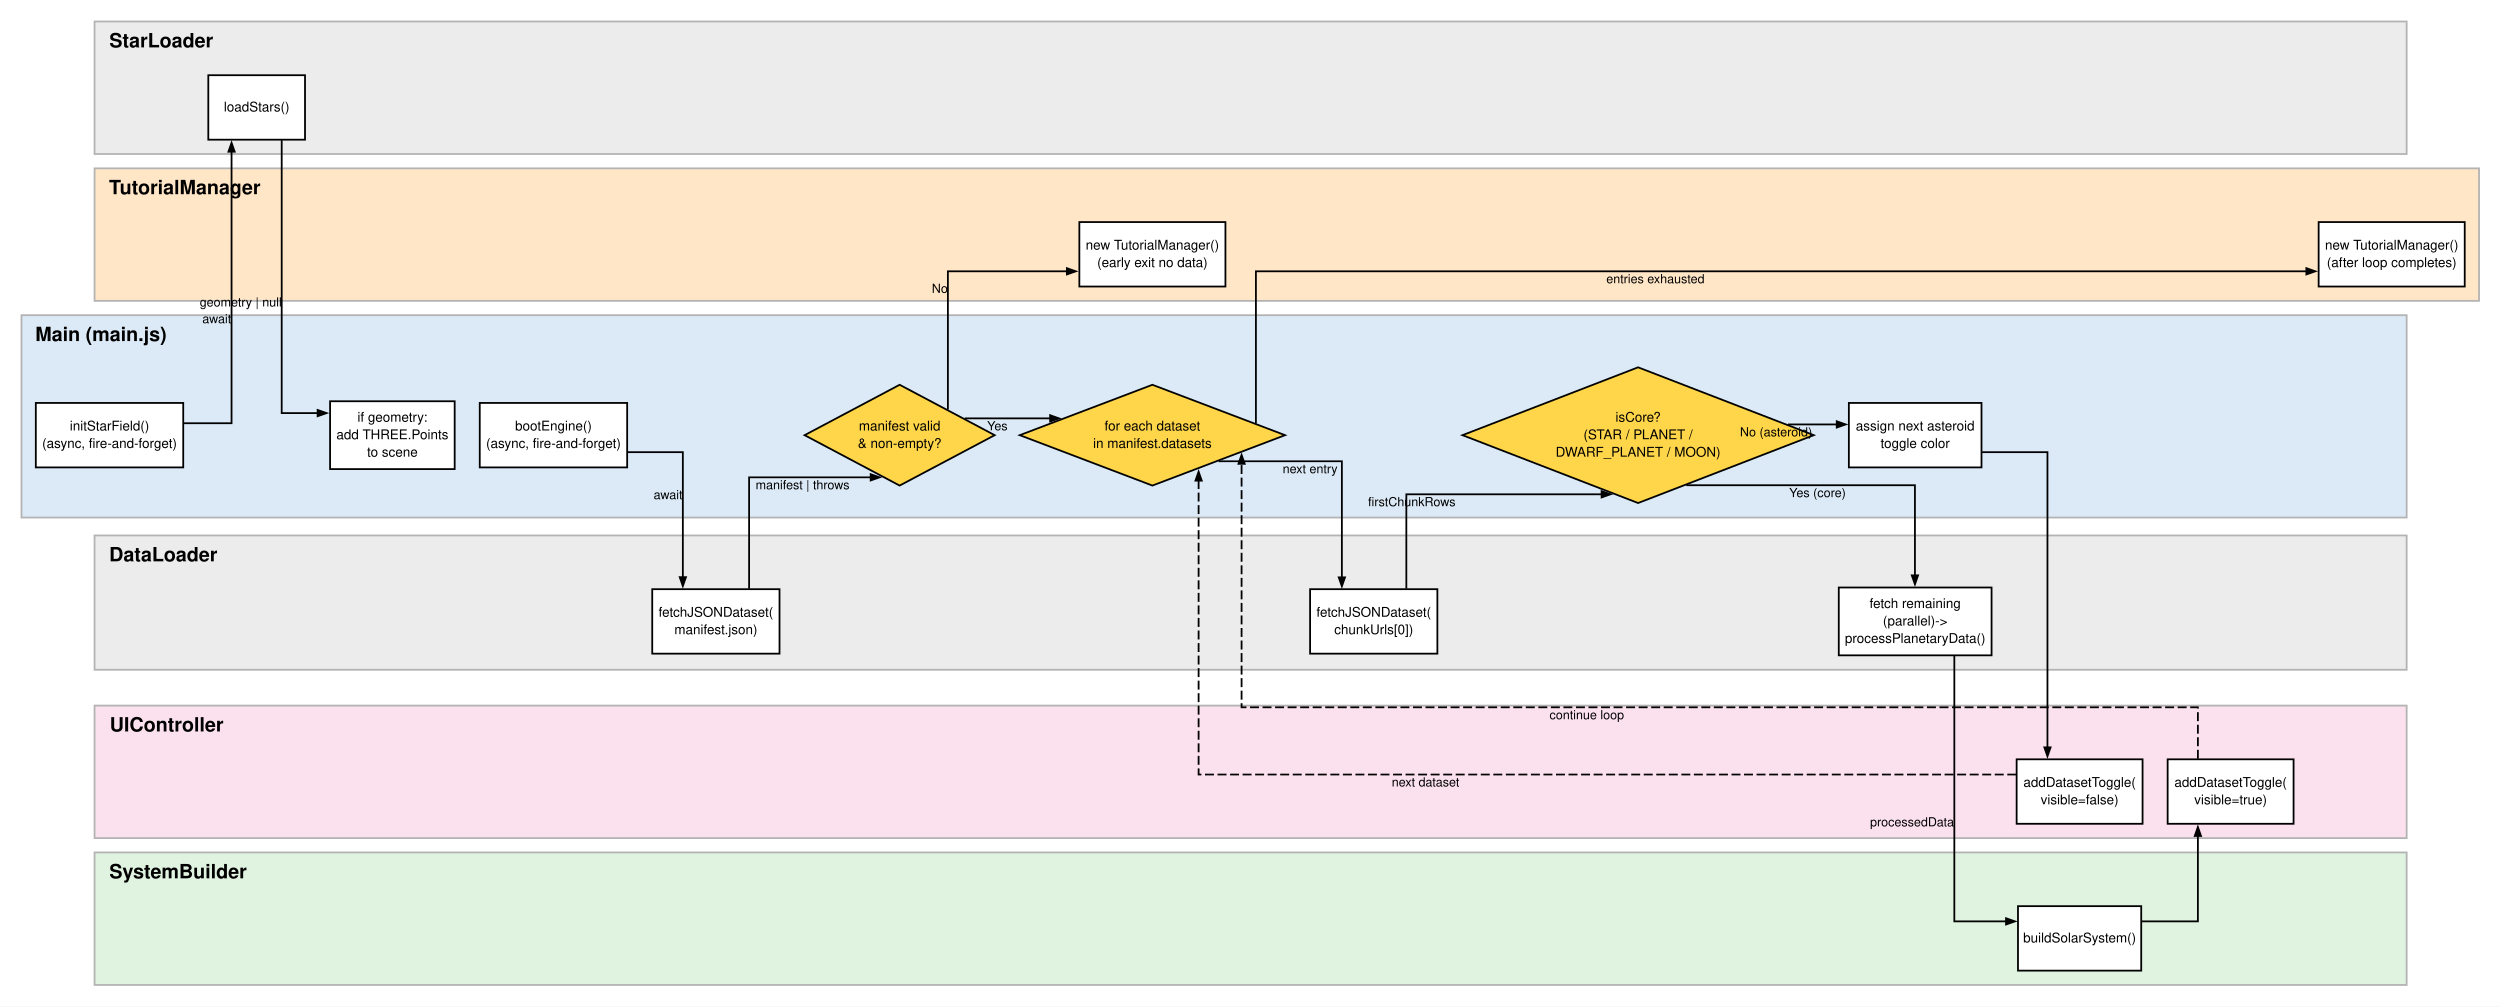
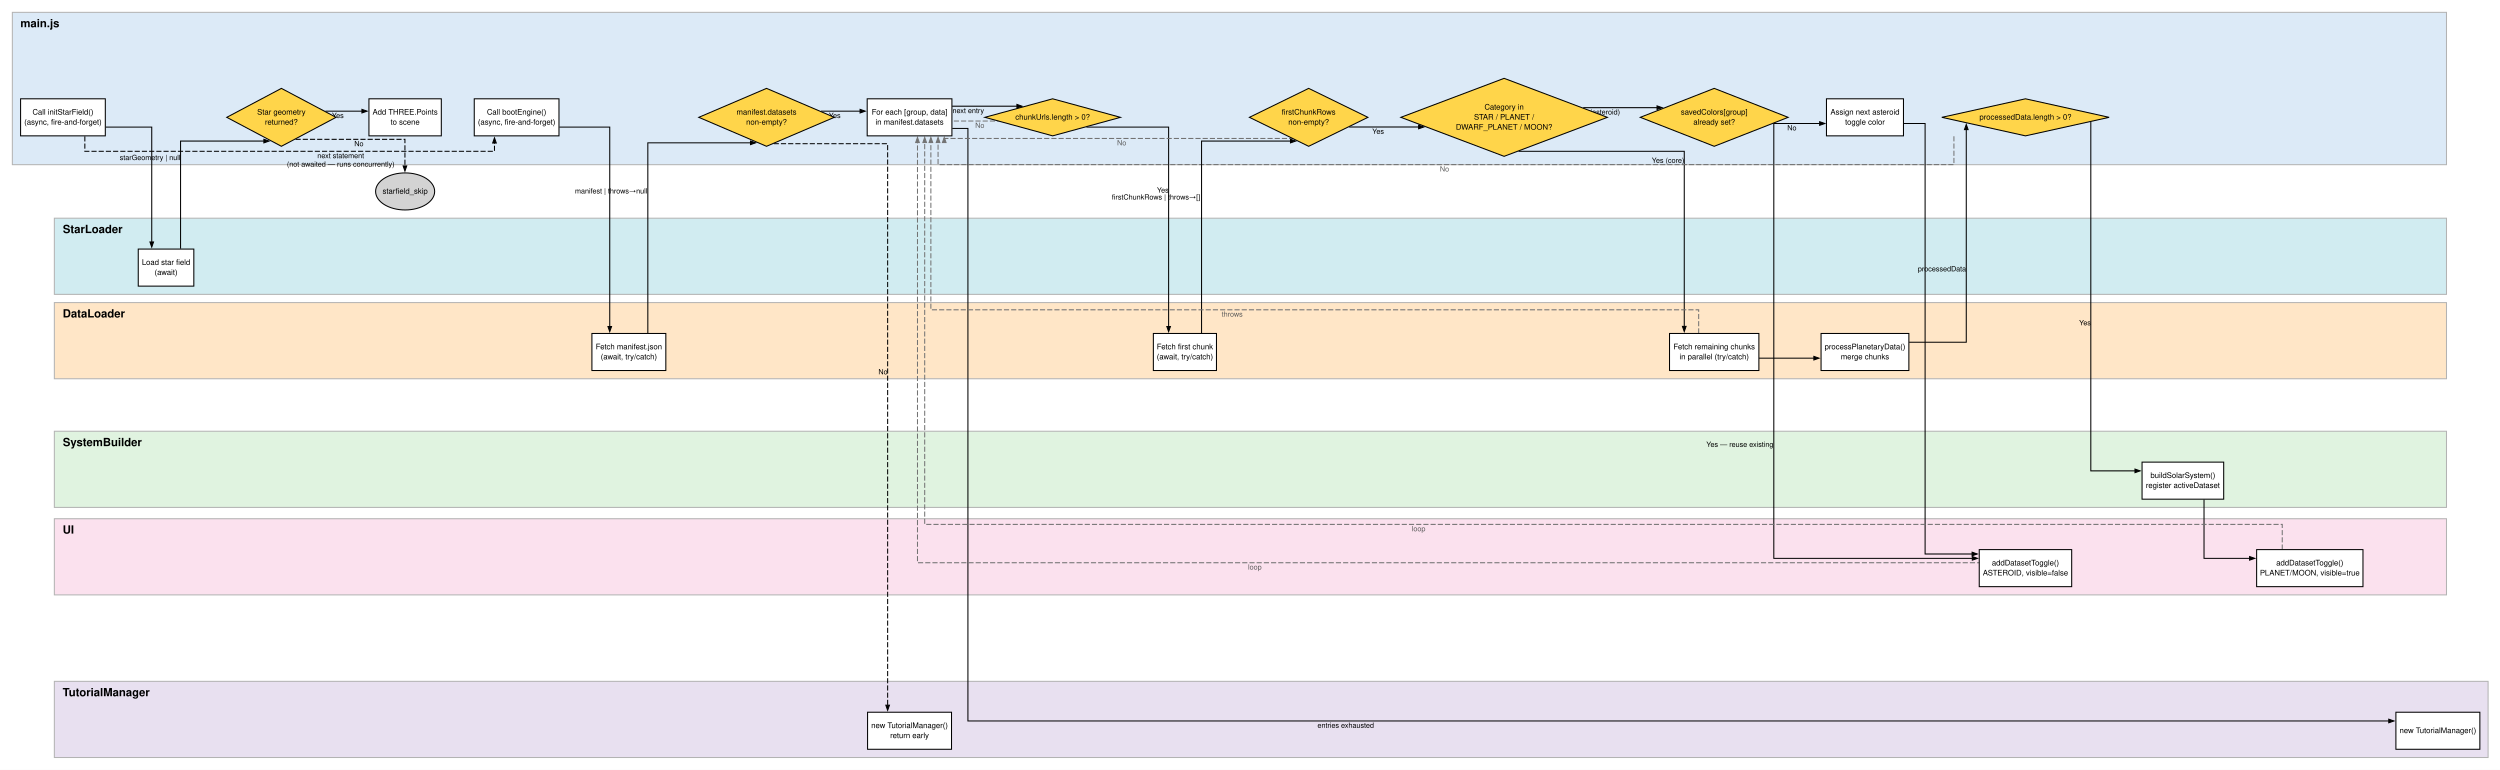
- <svg xmlns="http://www.w3.org/2000/svg" width="1396pt" height="562pt" viewBox="0.00 0.00 1396.00 562.00">
-   <g id="graph0" class="graph" transform="scale(1 1) rotate(0) translate(4 558)">
-     <polygon fill="white" stroke="none" points="-4,4 -4,-558 1392.3,-558 1392.3,4 -4,4" />
+ <svg xmlns="http://www.w3.org/2000/svg" width="2429pt" height="748pt" viewBox="0.00 0.00 2429.00 748.00">
+   <g id="graph0" class="graph" transform="scale(1 1) rotate(0) translate(4 744)">
+     <polygon fill="white" stroke="none" points="-4,4 -4,-744 2425.43,-744 2425.43,4 -4,4" />
    <g id="clust1" class="cluster">
-       <polygon fill="#dceaf7" stroke="#b3b3b3" points="8,-269 8,-382 1339.88,-382 1339.88,-269 8,-269" />
-       <text xml:space="preserve" text-anchor="middle" x="52.38" y="-367.55" font-family="Helvetica,sans-Serif" font-weight="bold" font-size="11.00">Main (main.js)</text>
+       <polygon fill="#dceaf7" stroke="#b3b3b3" points="8,-584 8,-732 2373.01,-732 2373.01,-584 8,-584" />
+       <text xml:space="preserve" text-anchor="middle" x="34.75" y="-717.55" font-family="Helvetica,sans-Serif" font-weight="bold" font-size="11.00">main.js</text>
    </g>
    <g id="clust2" class="cluster">
-       <polygon fill="#ececec" stroke="#b3b3b3" points="48.8,-184 48.8,-259 1339.88,-259 1339.88,-184 48.8,-184" />
-       <text xml:space="preserve" text-anchor="middle" x="87.18" y="-244.55" font-family="Helvetica,sans-Serif" font-weight="bold" font-size="11.00">DataLoader</text>
+       <polygon fill="#d1ecf1" stroke="#b3b3b3" points="48.8,-458 48.8,-532 2373.01,-532 2373.01,-458 48.8,-458" />
+       <text xml:space="preserve" text-anchor="middle" x="86.05" y="-517.55" font-family="Helvetica,sans-Serif" font-weight="bold" font-size="11.00">StarLoader</text>
    </g>
    <g id="clust3" class="cluster">
-       <polygon fill="#ececec" stroke="#b3b3b3" points="48.8,-472 48.8,-546 1339.88,-546 1339.88,-472 48.8,-472" />
-       <text xml:space="preserve" text-anchor="middle" x="86.05" y="-531.55" font-family="Helvetica,sans-Serif" font-weight="bold" font-size="11.00">StarLoader</text>
+       <polygon fill="#ffe6c7" stroke="#b3b3b3" points="48.8,-376 48.8,-450 2373.01,-450 2373.01,-376 48.8,-376" />
+       <text xml:space="preserve" text-anchor="middle" x="87.17" y="-435.55" font-family="Helvetica,sans-Serif" font-weight="bold" font-size="11.00">DataLoader</text>
    </g>
    <g id="clust4" class="cluster">
-       <polygon fill="#e0f3e0" stroke="#b3b3b3" points="48.8,-8 48.8,-82 1339.88,-82 1339.88,-8 48.8,-8" />
-       <text xml:space="preserve" text-anchor="middle" x="95.43" y="-67.55" font-family="Helvetica,sans-Serif" font-weight="bold" font-size="11.00">SystemBuilder</text>
+       <polygon fill="#e0f3e0" stroke="#b3b3b3" points="48.8,-251 48.8,-325 2373.01,-325 2373.01,-251 48.8,-251" />
+       <text xml:space="preserve" text-anchor="middle" x="95.42" y="-310.55" font-family="Helvetica,sans-Serif" font-weight="bold" font-size="11.00">SystemBuilder</text>
    </g>
    <g id="clust5" class="cluster">
-       <polygon fill="#fbe1ee" stroke="#b3b3b3" points="48.8,-90 48.8,-164 1339.88,-164 1339.88,-90 48.8,-90" />
-       <text xml:space="preserve" text-anchor="middle" x="89.05" y="-149.55" font-family="Helvetica,sans-Serif" font-weight="bold" font-size="11.00">UIController</text>
+       <polygon fill="#fbe1ee" stroke="#b3b3b3" points="48.8,-166 48.8,-240 2373.01,-240 2373.01,-166 48.8,-166" />
+       <text xml:space="preserve" text-anchor="middle" x="62.42" y="-225.55" font-family="Helvetica,sans-Serif" font-weight="bold" font-size="11.00">UI</text>
    </g>
    <g id="clust6" class="cluster">
-       <polygon fill="#ffe6c7" stroke="#b3b3b3" points="48.8,-390 48.8,-464 1380.3,-464 1380.3,-390 48.8,-390" />
-       <text xml:space="preserve" text-anchor="middle" x="99.18" y="-449.55" font-family="Helvetica,sans-Serif" font-weight="bold" font-size="11.00">TutorialManager</text>
+       <polygon fill="#e8e0f0" stroke="#b3b3b3" points="48.8,-8 48.8,-82 2413.43,-82 2413.43,-8 48.8,-8" />
+       <text xml:space="preserve" text-anchor="middle" x="99.17" y="-67.55" font-family="Helvetica,sans-Serif" font-weight="bold" font-size="11.00">TutorialManager</text>
+     </g>
+     <g id="edge107" class="edge">
+       <path fill="none" stroke="black" stroke-dasharray="5,2" d="M78.43,-611.56C78.43,-604 78.43,-596.99 78.43,-596.99 78.43,-596.99 476.43,-596.99 476.43,-596.99 476.43,-596.99 476.43,-605.05 476.43,-605.05" />
+       <polygon fill="black" stroke="black" points="474.68,-605.05 476.43,-610.05 478.18,-605.05 474.68,-605.05" />
+       <text xml:space="preserve" text-anchor="middle" x="327.05" y="-590.34" font-family="Helvetica,sans-Serif" font-size="7.00">next statement</text>
+       <text xml:space="preserve" text-anchor="middle" x="327.05" y="-582.09" font-family="Helvetica,sans-Serif" font-size="7.00">(not awaited — runs concurrently)</text>
+     </g>
+     <g id="edge103" class="edge">
+       <path fill="none" stroke="black" d="M98.78,-620.5C120.84,-620.5 143.43,-620.5 143.43,-620.5 143.43,-620.5 143.43,-508.92 143.43,-508.92" />
+       <polygon fill="black" stroke="black" points="145.18,-508.92 143.43,-503.92 141.68,-508.92 145.18,-508.92" />
+     </g>
+     <g id="edge106" class="edge">
+       <path fill="none" stroke="black" d="M312.12,-636C312.12,-636 347.66,-636 347.66,-636" />
+       <polygon fill="black" stroke="black" points="347.66,-637.75 352.66,-636 347.66,-634.25 347.66,-637.75" />
+       <text xml:space="preserve" text-anchor="middle" x="324.26" y="-629.35" font-family="Helvetica,sans-Serif" font-size="7.00">Yes</text>
+     </g>
+     <g id="edge105" class="edge">
+       <path fill="none" stroke="black" stroke-dasharray="5,2" d="M283.16,-608.62C314.69,-608.62 389.43,-608.62 389.43,-608.62 389.43,-608.62 389.43,-582.79 389.43,-582.79" />
+       <polygon fill="black" stroke="black" points="391.18,-582.79 389.43,-577.79 387.68,-582.79 391.18,-582.79" />
+       <text xml:space="preserve" text-anchor="middle" x="344.71" y="-601.97" font-family="Helvetica,sans-Serif" font-size="7.00">No</text>
+     </g>
+     <g id="edge108" class="edge">
+       <path fill="none" stroke="black" d="M539.48,-620.5C563.27,-620.5 588.43,-620.5 588.43,-620.5 588.43,-620.5 588.43,-426.77 588.43,-426.77" />
+       <polygon fill="black" stroke="black" points="590.18,-426.77 588.43,-421.77 586.68,-426.77 590.18,-426.77" />
+     </g>
+     <g id="edge111" class="edge">
+       <path fill="none" stroke="black" d="M793.68,-636C793.68,-636 831.65,-636 831.65,-636" />
+       <polygon fill="black" stroke="black" points="831.65,-637.75 836.65,-636 831.65,-634.25 831.65,-637.75" />
+       <text xml:space="preserve" text-anchor="middle" x="807.04" y="-629.35" font-family="Helvetica,sans-Serif" font-size="7.00">Yes</text>
+     </g>
+     <g id="edge110" class="edge">
+       <path fill="none" stroke="black" stroke-dasharray="5,2" d="M747.75,-604.39C773.09,-604.39 858.43,-604.39 858.43,-604.39 858.43,-604.39 858.43,-58.85 858.43,-58.85" />
+       <polygon fill="black" stroke="black" points="860.18,-58.85 858.43,-53.85 856.68,-58.85 860.18,-58.85" />
+       <text xml:space="preserve" text-anchor="middle" x="853.93" y="-380.31" font-family="Helvetica,sans-Serif" font-size="7.00">No</text>
+     </g>
+     <g id="edge112" class="edge">
+       <path fill="none" stroke="black" d="M921.05,-640.8C921.05,-640.8 984.04,-640.8 984.04,-640.8" />
+       <polygon fill="black" stroke="black" points="984.04,-642.55 989.04,-640.8 984.04,-639.05 984.04,-642.55" />
+       <text xml:space="preserve" text-anchor="middle" x="936.79" y="-634.15" font-family="Helvetica,sans-Serif" font-size="7.00">next entry</text>
+     </g>
+     <g id="edge131" class="edge">
+       <path fill="none" stroke="black" d="M921.23,-619.2C929.88,-619.2 936.43,-619.2 936.43,-619.2 936.43,-619.2 936.43,-43.5 936.43,-43.5 936.43,-43.5 2316.93,-43.5 2316.93,-43.5" />
+       <polygon fill="black" stroke="black" points="2316.93,-45.25 2321.93,-43.5 2316.93,-41.75 2316.93,-45.25" />
+       <text xml:space="preserve" text-anchor="middle" x="1303.48" y="-36.85" font-family="Helvetica,sans-Serif" font-size="7.00">entries exhausted</text>
+     </g>
+     <g id="edge113" class="edge">
+       <path fill="none" stroke="#737373" stroke-dasharray="5,2" d="M1018.74,-626.4C1018.74,-626.4 886.23,-626.4 886.23,-626.4" />
+       <polygon fill="#737373" stroke="#737373" points="886.23,-624.65 881.23,-626.4 886.23,-628.15 886.23,-624.65" />
+       <text xml:space="preserve" text-anchor="middle" x="947.99" y="-619.75" font-family="Helvetica,sans-Serif" font-size="7.00" fill="#595959">No</text>
+     </g>
+     <g id="edge114" class="edge">
+       <path fill="none" stroke="black" d="M1051.64,-620.5C1084.9,-620.5 1131.43,-620.5 1131.43,-620.5 1131.43,-620.5 1131.43,-426.77 1131.43,-426.77" />
+       <polygon fill="black" stroke="black" points="1133.18,-426.77 1131.43,-421.77 1129.68,-426.77 1133.18,-426.77" />
+       <text xml:space="preserve" text-anchor="middle" x="1125.81" y="-556.88" font-family="Helvetica,sans-Serif" font-size="7.00">Yes</text>
+     </g>
+     <g id="edge116" class="edge">
+       <path fill="none" stroke="#737373" stroke-dasharray="5,2" d="M1267.49,-609.47C1267.49,-609.47 913.43,-609.47 913.43,-609.47 913.43,-609.47 913.43,-609.72 913.43,-609.72" />
+       <polygon fill="#737373" stroke="#737373" points="911.68,-605.49 913.43,-610.49 915.18,-605.49 911.68,-605.49" />
+       <text xml:space="preserve" text-anchor="middle" x="1085.83" y="-602.81" font-family="Helvetica,sans-Serif" font-size="7.00" fill="#595959">No</text>
+     </g>
+     <g id="edge117" class="edge">
+       <path fill="none" stroke="black" d="M1306.83,-620.62C1306.83,-620.62 1374.33,-620.62 1374.33,-620.62" />
+       <polygon fill="black" stroke="black" points="1374.33,-622.37 1379.33,-620.62 1374.33,-618.87 1374.33,-622.37" />
+       <text xml:space="preserve" text-anchor="middle" x="1334.96" y="-613.97" font-family="Helvetica,sans-Serif" font-size="7.00">Yes</text>
+     </g>
+     <g id="edge118" class="edge">
+       <path fill="none" stroke="black" d="M1534.26,-639.38C1534.26,-639.38 1605.98,-639.38 1605.98,-639.38" />
+       <polygon fill="black" stroke="black" points="1605.98,-641.13 1610.98,-639.38 1605.98,-637.63 1605.98,-641.13" />
+       <text xml:space="preserve" text-anchor="middle" x="1549.87" y="-632.73" font-family="Helvetica,sans-Serif" font-size="7.00">No (asteroid)</text>
+     </g>
+     <g id="edge119" class="edge">
+       <path fill="none" stroke="black" d="M1471.41,-596.99C1512.95,-596.99 1632.43,-596.99 1632.43,-596.99 1632.43,-596.99 1632.43,-426.86 1632.43,-426.86" />
+       <polygon fill="black" stroke="black" points="1634.18,-426.86 1632.43,-421.86 1630.68,-426.86 1634.18,-426.86" />
+       <text xml:space="preserve" text-anchor="middle" x="1616.68" y="-585.78" font-family="Helvetica,sans-Serif" font-size="7.00">Yes (core)</text>
+     </g>
+     <g id="edge120" class="edge">
+       <path fill="none" stroke="black" d="M1718.99,-624C1718.99,-624 1763.99,-624 1763.99,-624" />
+       <polygon fill="black" stroke="black" points="1763.99,-625.75 1768.99,-624 1763.99,-622.25 1763.99,-625.75" />
+       <text xml:space="preserve" text-anchor="middle" x="1736.99" y="-617.35" font-family="Helvetica,sans-Serif" font-size="7.00">No</text>
+     </g>
+     <g id="edge121" class="edge">
+       <path fill="none" stroke="black" d="M1719.43,-624.27C1719.43,-573.42 1719.43,-201.5 1719.43,-201.5 1719.43,-201.5 1912.3,-201.5 1912.3,-201.5" />
+       <polygon fill="black" stroke="black" points="1912.3,-203.25 1917.3,-201.5 1912.3,-199.75 1912.3,-203.25" />
+       <text xml:space="preserve" text-anchor="middle" x="1686.43" y="-309.8" font-family="Helvetica,sans-Serif" font-size="7.00">Yes — reuse existing</text>
+     </g>
+     <g id="edge122" class="edge">
+       <path fill="none" stroke="black" d="M1845.67,-624C1856.97,-624 1866.43,-624 1866.43,-624 1866.43,-624 1866.43,-205.75 1866.43,-205.75 1866.43,-205.75 1912.1,-205.75 1912.1,-205.75" />
+       <polygon fill="black" stroke="black" points="1912.1,-207.5 1917.1,-205.75 1912.1,-204 1912.1,-207.5" />
+     </g>
+     <g id="edge127" class="edge">
+       <path fill="none" stroke="#737373" stroke-dasharray="5,2" d="M1894.43,-611.59C1894.43,-611.59 1894.43,-584.06 1894.43,-584.06 1894.43,-584.06 907.43,-584.06 907.43,-584.06 907.43,-584.06 907.43,-605.49 907.43,-605.49" />
+       <polygon fill="#737373" stroke="#737373" points="905.68,-605.49 907.43,-610.49 909.18,-605.49 905.68,-605.49" />
+       <text xml:space="preserve" text-anchor="middle" x="1399.48" y="-577.41" font-family="Helvetica,sans-Serif" font-size="7.00" fill="#595959">No</text>
+     </g>
+     <g id="edge128" class="edge">
+       <path fill="none" stroke="black" d="M2027.43,-625.66C2027.43,-585.89 2027.43,-286.5 2027.43,-286.5 2027.43,-286.5 2070.35,-286.5 2070.35,-286.5" />
+       <polygon fill="black" stroke="black" points="2070.35,-288.25 2075.35,-286.5 2070.35,-284.75 2070.35,-288.25" />
+       <text xml:space="preserve" text-anchor="middle" x="2021.81" y="-427.97" font-family="Helvetica,sans-Serif" font-size="7.00">Yes</text>
+     </g>
+     <g id="edge104" class="edge">
+       <path fill="none" stroke="black" d="M171.43,-502.4C171.43,-536.7 171.43,-606.93 171.43,-606.93 171.43,-606.93 252.39,-606.93 252.39,-606.93" />
+       <polygon fill="black" stroke="black" points="252.39,-608.68 257.39,-606.93 252.39,-605.18 252.39,-608.68" />
+       <text xml:space="preserve" text-anchor="middle" x="141.81" y="-588.5" font-family="Helvetica,sans-Serif" font-size="7.00">starGeometry | null</text>
+     </g>
+     <g id="edge109" class="edge">
+       <path fill="none" stroke="black" d="M625.43,-420.39C625.43,-470.42 625.43,-605.24 625.43,-605.24 625.43,-605.24 725.18,-605.24 725.18,-605.24" />
+       <polygon fill="black" stroke="black" points="725.18,-606.99 730.18,-605.24 725.18,-603.49 725.18,-606.99" />
+       <text xml:space="preserve" text-anchor="middle" x="589.81" y="-556.04" font-family="Helvetica,sans-Serif" font-size="7.00">manifest | throws→null</text>
+     </g>
+     <g id="edge115" class="edge">
+       <path fill="none" stroke="black" d="M1163.43,-420.19C1163.43,-470.34 1163.43,-606.93 1163.43,-606.93 1163.43,-606.93 1249.84,-606.93 1249.84,-606.93" />
+       <polygon fill="black" stroke="black" points="1249.84,-608.68 1254.84,-606.93 1249.84,-605.18 1249.84,-608.68" />
+       <text xml:space="preserve" text-anchor="middle" x="1119.18" y="-550.11" font-family="Helvetica,sans-Serif" font-size="7.00">firstChunkRows | throws→[]</text>
+     </g>
+     <g id="edge125" class="edge">
+       <path fill="none" stroke="#737373" stroke-dasharray="5,2" d="M1646.43,-420C1646.43,-420 1646.43,-443 1646.43,-443 1646.43,-443 900.43,-443 900.43,-443 900.43,-443 900.43,-605.49 900.43,-605.49" />
+       <polygon fill="#737373" stroke="#737373" points="898.68,-605.49 900.43,-610.49 902.18,-605.49 898.68,-605.49" />
+       <text xml:space="preserve" text-anchor="middle" x="1193.19" y="-436.35" font-family="Helvetica,sans-Serif" font-size="7.00" fill="#595959">throws</text>
+     </g>
+     <g id="edge124" class="edge">
+       <path fill="none" stroke="black" d="M1705.07,-396C1705.07,-396 1758.35,-396 1758.35,-396" />
+       <polygon fill="black" stroke="black" points="1758.35,-397.75 1763.35,-396 1758.35,-394.25 1758.35,-397.75" />
+     </g>
+     <g id="edge126" class="edge">
+       <path fill="none" stroke="black" d="M1850.89,-411.5C1877.41,-411.5 1906.43,-411.5 1906.43,-411.5 1906.43,-411.5 1906.43,-618.09 1906.43,-618.09" />
+       <polygon fill="black" stroke="black" points="1904.68,-618.09 1906.43,-623.09 1908.18,-618.09 1904.68,-618.09" />
+       <text xml:space="preserve" text-anchor="middle" x="1882.81" y="-480.37" font-family="Helvetica,sans-Serif" font-size="7.00">processedData</text>
+     </g>
+     <g id="edge129" class="edge">
+       <path fill="none" stroke="black" d="M2137.43,-258.72C2137.43,-236.38 2137.43,-201.5 2137.43,-201.5 2137.43,-201.5 2181.7,-201.5 2181.7,-201.5" />
+       <polygon fill="black" stroke="black" points="2181.7,-203.25 2186.7,-201.5 2181.7,-199.75 2181.7,-203.25" />
+     </g>
+     <g id="edge123" class="edge">
+       <path fill="none" stroke="#737373" stroke-dasharray="5,2" d="M1963.94,-197.25C1963.94,-197.25 887.43,-197.25 887.43,-197.25 887.43,-197.25 887.43,-605.49 887.43,-605.49" />
+       <polygon fill="#737373" stroke="#737373" points="885.68,-605.49 887.43,-610.49 889.18,-605.49 885.68,-605.49" />
+       <text xml:space="preserve" text-anchor="middle" x="1215.19" y="-190.6" font-family="Helvetica,sans-Serif" font-size="7.00" fill="#595959">loop</text>
+     </g>
+     <g id="edge130" class="edge">
+       <path fill="none" stroke="#737373" stroke-dasharray="5,2" d="M2213.43,-210C2213.43,-210 2213.43,-234.5 2213.43,-234.5 2213.43,-234.5 894.43,-234.5 894.43,-234.5 894.43,-234.5 894.43,-605.49 894.43,-605.49" />
+       <polygon fill="#737373" stroke="#737373" points="892.68,-605.49 894.43,-610.49 896.18,-605.49 892.68,-605.49" />
+       <text xml:space="preserve" text-anchor="middle" x="1374.31" y="-227.85" font-family="Helvetica,sans-Serif" font-size="7.00" fill="#595959">loop</text>
    </g>
    <g id="node1" class="node">
-       <polygon fill="white" stroke="black" points="98.32,-333 16,-333 16,-297 98.32,-297 98.32,-333" />
-       <text xml:space="preserve" text-anchor="middle" x="57.16" y="-317.62" font-family="Helvetica,sans-Serif" font-size="7.50">initStarField()</text>
-       <text xml:space="preserve" text-anchor="middle" x="57.16" y="-307.88" font-family="Helvetica,sans-Serif" font-size="7.50">(async, fire-and-forget)</text>
-     </g>
-     <g id="node28" class="node">
-       <polygon fill="white" stroke="black" points="166.32,-516 112.32,-516 112.32,-480 166.32,-480 166.32,-516" />
-       <text xml:space="preserve" text-anchor="middle" x="139.32" y="-495.75" font-family="Helvetica,sans-Serif" font-size="7.50">loadStars()</text>
-     </g>
-     <g id="edge73" class="edge">
-       <path fill="none" stroke="black" d="M98.76,-321.67C112.95,-321.67 125.3,-321.67 125.3,-321.67 125.3,-321.67 125.3,-473.28 125.3,-473.28" />
-       <polygon fill="black" stroke="black" points="123.55,-473.28 125.3,-478.28 127.05,-473.28 123.55,-473.28" />
-       <text xml:space="preserve" text-anchor="middle" x="117.05" y="-377.55" font-family="Helvetica,sans-Serif" font-size="7.00">await</text>
+       <polygon fill="white" stroke="black" points="98.32,-648 16,-648 16,-612 98.32,-612 98.32,-648" />
+       <text xml:space="preserve" text-anchor="middle" x="57.16" y="-632.62" font-family="Helvetica,sans-Serif" font-size="7.50">Call initStarField()</text>
+       <text xml:space="preserve" text-anchor="middle" x="57.16" y="-622.88" font-family="Helvetica,sans-Serif" font-size="7.50">(async, fire-and-forget)</text>
+     </g>
+     <g id="node5" class="node">
+       <polygon fill="white" stroke="black" points="539.1,-648 456.78,-648 456.78,-612 539.1,-612 539.1,-648" />
+       <text xml:space="preserve" text-anchor="middle" x="497.94" y="-632.62" font-family="Helvetica,sans-Serif" font-size="7.50">Call bootEngine()</text>
+       <text xml:space="preserve" text-anchor="middle" x="497.94" y="-622.88" font-family="Helvetica,sans-Serif" font-size="7.50">(async, fire-and-forget)</text>
+     </g>
+     <g id="node20" class="node">
+       <polygon fill="white" stroke="black" points="184.32,-502 130.32,-502 130.32,-466 184.32,-466 184.32,-502" />
+       <text xml:space="preserve" text-anchor="middle" x="157.32" y="-486.62" font-family="Helvetica,sans-Serif" font-size="7.50">Load star field</text>
+       <text xml:space="preserve" text-anchor="middle" x="157.32" y="-476.88" font-family="Helvetica,sans-Serif" font-size="7.50">(await)</text>
    </g>
    <g id="node3" class="node">
-       <polygon fill="white" stroke="black" points="249.89,-333.94 180.32,-333.94 180.32,-296.06 249.89,-296.06 249.89,-333.94" />
-       <text xml:space="preserve" text-anchor="middle" x="215.11" y="-322.5" font-family="Helvetica,sans-Serif" font-size="7.50">if geometry:</text>
-       <text xml:space="preserve" text-anchor="middle" x="215.11" y="-312.75" font-family="Helvetica,sans-Serif" font-size="7.50">add THREE.Points</text>
-       <text xml:space="preserve" text-anchor="middle" x="215.11" y="-303" font-family="Helvetica,sans-Serif" font-size="7.50">to scene</text>
+       <polygon fill="#ffd54a" stroke="black" points="269.39,-658.14 216.32,-630 269.39,-601.86 322.46,-630 269.39,-658.14" />
+       <text xml:space="preserve" text-anchor="middle" x="269.39" y="-632.62" font-family="Helvetica,sans-Serif" font-size="7.50">Star geometry</text>
+       <text xml:space="preserve" text-anchor="middle" x="269.39" y="-622.88" font-family="Helvetica,sans-Serif" font-size="7.50">returned?</text>
    </g>
    <g id="node4" class="node">
-       <polygon fill="white" stroke="black" points="346.21,-333 263.89,-333 263.89,-297 346.21,-297 346.21,-333" />
-       <text xml:space="preserve" text-anchor="middle" x="305.05" y="-317.62" font-family="Helvetica,sans-Serif" font-size="7.50">bootEngine()</text>
-       <text xml:space="preserve" text-anchor="middle" x="305.05" y="-307.88" font-family="Helvetica,sans-Serif" font-size="7.50">(async, fire-and-forget)</text>
-     </g>
-     <g id="node18" class="node">
-       <polygon fill="white" stroke="black" points="431.28,-229 360.21,-229 360.21,-193 431.28,-193 431.28,-229" />
-       <text xml:space="preserve" text-anchor="middle" x="395.75" y="-213.62" font-family="Helvetica,sans-Serif" font-size="7.50">fetchJSONDataset(</text>
-       <text xml:space="preserve" text-anchor="middle" x="395.75" y="-203.88" font-family="Helvetica,sans-Serif" font-size="7.50">manifest.json)</text>
-     </g>
-     <g id="edge75" class="edge">
-       <path fill="none" stroke="black" d="M346.66,-305.5C362.72,-305.5 377.3,-305.5 377.3,-305.5 377.3,-305.5 377.3,-235.73 377.3,-235.73" />
-       <polygon fill="black" stroke="black" points="379.05,-235.73 377.3,-230.73 375.55,-235.73 379.05,-235.73" />
-       <text xml:space="preserve" text-anchor="middle" x="369.05" y="-279.29" font-family="Helvetica,sans-Serif" font-size="7.00">await</text>
-     </g>
-     <g id="node6" class="node">
-       <polygon fill="#ffd54a" stroke="black" points="498.35,-343.14 445.28,-315 498.35,-286.86 551.42,-315 498.35,-343.14" />
-       <text xml:space="preserve" text-anchor="middle" x="498.35" y="-317.62" font-family="Helvetica,sans-Serif" font-size="7.50">manifest valid</text>
-       <text xml:space="preserve" text-anchor="middle" x="498.35" y="-307.88" font-family="Helvetica,sans-Serif" font-size="7.50">&amp; non-empty?</text>
+       <polygon fill="white" stroke="black" points="424.78,-648 354.46,-648 354.46,-612 424.78,-612 424.78,-648" />
+       <text xml:space="preserve" text-anchor="middle" x="389.62" y="-632.62" font-family="Helvetica,sans-Serif" font-size="7.50">Add THREE.Points</text>
+       <text xml:space="preserve" text-anchor="middle" x="389.62" y="-622.88" font-family="Helvetica,sans-Serif" font-size="7.50">to scene</text>
+     </g>
+     <g id="node109" class="node">
+       <ellipse fill="lightgrey" stroke="black" cx="389.62" cy="-558" rx="28.69" ry="18" />
+       <text xml:space="preserve" text-anchor="middle" x="389.62" y="-555.75" font-family="Helvetica,sans-Serif" font-size="7.50">starfield_skip</text>
+     </g>
+     <g id="node42" class="node">
+       <polygon fill="white" stroke="black" points="642.92,-420 571.1,-420 571.1,-384 642.92,-384 642.92,-420" />
+       <text xml:space="preserve" text-anchor="middle" x="607.01" y="-404.62" font-family="Helvetica,sans-Serif" font-size="7.50">Fetch manifest.json</text>
+       <text xml:space="preserve" text-anchor="middle" x="607.01" y="-394.88" font-family="Helvetica,sans-Serif" font-size="7.50">(await, try/catch)</text>
    </g>
    <g id="node7" class="node">
-       <polygon fill="#ffd54a" stroke="black" points="639.49,-343.14 565.42,-315 639.49,-286.86 713.56,-315 639.49,-343.14" />
-       <text xml:space="preserve" text-anchor="middle" x="639.49" y="-317.62" font-family="Helvetica,sans-Serif" font-size="7.50">for each dataset</text>
-       <text xml:space="preserve" text-anchor="middle" x="639.49" y="-307.88" font-family="Helvetica,sans-Serif" font-size="7.50">in manifest.datasets</text>
-     </g>
-     <g id="edge78" class="edge">
-       <path fill="none" stroke="black" d="M534.7,-324.38C534.7,-324.38 582.39,-324.38 582.39,-324.38" />
-       <polygon fill="black" stroke="black" points="582.39,-326.13 587.39,-324.38 582.39,-322.63 582.39,-326.13" />
-       <text xml:space="preserve" text-anchor="middle" x="552.92" y="-317.73" font-family="Helvetica,sans-Serif" font-size="7.00">Yes</text>
-     </g>
-     <g id="node72" class="node">
-       <polygon fill="white" stroke="black" points="680.28,-434 598.71,-434 598.71,-398 680.28,-398 680.28,-434" />
-       <text xml:space="preserve" text-anchor="middle" x="639.49" y="-418.62" font-family="Helvetica,sans-Serif" font-size="7.50">new TutorialManager()</text>
-       <text xml:space="preserve" text-anchor="middle" x="639.49" y="-408.88" font-family="Helvetica,sans-Serif" font-size="7.50">(early exit no data)</text>
-     </g>
-     <g id="edge77" class="edge">
-       <path fill="none" stroke="black" d="M525.3,-329.3C525.3,-355.03 525.3,-406.5 525.3,-406.5 525.3,-406.5 591.75,-406.5 591.75,-406.5" />
-       <polygon fill="black" stroke="black" points="591.75,-408.25 596.75,-406.5 591.75,-404.75 591.75,-408.25" />
-       <text xml:space="preserve" text-anchor="middle" x="520.8" y="-394.47" font-family="Helvetica,sans-Serif" font-size="7.00">No</text>
-     </g>
-     <g id="node21" class="node">
-       <polygon fill="white" stroke="black" points="798.63,-229 727.56,-229 727.56,-193 798.63,-193 798.63,-229" />
-       <text xml:space="preserve" text-anchor="middle" x="763.1" y="-213.62" font-family="Helvetica,sans-Serif" font-size="7.50">fetchJSONDataset(</text>
-       <text xml:space="preserve" text-anchor="middle" x="763.1" y="-203.88" font-family="Helvetica,sans-Serif" font-size="7.50">chunkUrls[0])</text>
-     </g>
-     <g id="edge79" class="edge">
-       <path fill="none" stroke="black" d="M676.5,-300.43C707.01,-300.43 745.3,-300.43 745.3,-300.43 745.3,-300.43 745.3,-235.61 745.3,-235.61" />
-       <polygon fill="black" stroke="black" points="747.05,-235.61 745.3,-230.61 743.55,-235.61 747.05,-235.61" />
-       <text xml:space="preserve" text-anchor="middle" x="727.56" y="-293.78" font-family="Helvetica,sans-Serif" font-size="7.00">next entry</text>
-     </g>
-     <g id="node78" class="node">
-       <polygon fill="white" stroke="black" points="1372.3,-434 1290.73,-434 1290.73,-398 1372.3,-398 1372.3,-434" />
-       <text xml:space="preserve" text-anchor="middle" x="1331.52" y="-418.62" font-family="Helvetica,sans-Serif" font-size="7.50">new TutorialManager()</text>
-       <text xml:space="preserve" text-anchor="middle" x="1331.52" y="-408.88" font-family="Helvetica,sans-Serif" font-size="7.50">(after loop completes)</text>
-     </g>
-     <g id="edge80" class="edge">
-       <path fill="none" stroke="black" d="M697.3,-321.58C697.3,-342.56 697.3,-406.5 697.3,-406.5 697.3,-406.5 1283.88,-406.5 1283.88,-406.5" />
-       <polygon fill="black" stroke="black" points="1283.88,-408.25 1288.88,-406.5 1283.88,-404.75 1283.88,-408.25" />
-       <text xml:space="preserve" text-anchor="middle" x="920.38" y="-399.85" font-family="Helvetica,sans-Serif" font-size="7.00">entries exhausted</text>
+       <polygon fill="#ffd54a" stroke="black" points="740.74,-658.14 674.92,-630 740.74,-601.86 806.56,-630 740.74,-658.14" />
+       <text xml:space="preserve" text-anchor="middle" x="740.74" y="-632.62" font-family="Helvetica,sans-Serif" font-size="7.50">manifest.datasets</text>
+       <text xml:space="preserve" text-anchor="middle" x="740.74" y="-622.88" font-family="Helvetica,sans-Serif" font-size="7.50">non-empty?</text>
+     </g>
+     <g id="node8" class="node">
+       <polygon fill="white" stroke="black" points="920.88,-648 838.56,-648 838.56,-612 920.88,-612 920.88,-648" />
+       <text xml:space="preserve" text-anchor="middle" x="879.72" y="-632.62" font-family="Helvetica,sans-Serif" font-size="7.50">For each [group, data]</text>
+       <text xml:space="preserve" text-anchor="middle" x="879.72" y="-622.88" font-family="Helvetica,sans-Serif" font-size="7.50">in manifest.datasets</text>
+     </g>
+     <g id="node98" class="node">
+       <polygon fill="white" stroke="black" points="920.5,-52 838.93,-52 838.93,-16 920.5,-16 920.5,-52" />
+       <text xml:space="preserve" text-anchor="middle" x="879.72" y="-36.62" font-family="Helvetica,sans-Serif" font-size="7.50">new TutorialManager()</text>
+       <text xml:space="preserve" text-anchor="middle" x="879.72" y="-26.88" font-family="Helvetica,sans-Serif" font-size="7.50">return early</text>
    </g>
    <g id="node9" class="node">
-       <polygon fill="#ffd54a" stroke="black" points="910.7,-352.89 812.63,-315 910.7,-277.11 1008.77,-315 910.7,-352.89" />
-       <text xml:space="preserve" text-anchor="middle" x="910.7" y="-322.5" font-family="Helvetica,sans-Serif" font-size="7.50">isCore?</text>
-       <text xml:space="preserve" text-anchor="middle" x="910.7" y="-312.75" font-family="Helvetica,sans-Serif" font-size="7.50">(STAR / PLANET /</text>
-       <text xml:space="preserve" text-anchor="middle" x="910.7" y="-303" font-family="Helvetica,sans-Serif" font-size="7.50">DWARF_PLANET / MOON)</text>
-     </g>
-     <g id="node10" class="node">
-       <polygon fill="white" stroke="black" points="1102.47,-333 1028.4,-333 1028.4,-297 1102.47,-297 1102.47,-333" />
-       <text xml:space="preserve" text-anchor="middle" x="1065.43" y="-317.62" font-family="Helvetica,sans-Serif" font-size="7.50">assign next asteroid</text>
-       <text xml:space="preserve" text-anchor="middle" x="1065.43" y="-307.88" font-family="Helvetica,sans-Serif" font-size="7.50">toggle color</text>
-     </g>
-     <g id="edge83" class="edge">
-       <path fill="none" stroke="black" d="M994.41,-321C994.41,-321 1021.64,-321 1021.64,-321" />
-       <polygon fill="black" stroke="black" points="1021.64,-322.75 1026.64,-321 1021.64,-319.25 1021.64,-322.75" />
-       <text xml:space="preserve" text-anchor="middle" x="987.77" y="-314.35" font-family="Helvetica,sans-Serif" font-size="7.00">No (asteroid)</text>
-     </g>
-     <g id="node23" class="node">
-       <polygon fill="white" stroke="black" points="1108.09,-229.94 1022.77,-229.94 1022.77,-192.06 1108.09,-192.06 1108.09,-229.94" />
-       <text xml:space="preserve" text-anchor="middle" x="1065.43" y="-218.5" font-family="Helvetica,sans-Serif" font-size="7.50">fetch remaining</text>
-       <text xml:space="preserve" text-anchor="middle" x="1065.43" y="-208.75" font-family="Helvetica,sans-Serif" font-size="7.50">(parallel)-&gt;</text>
-       <text xml:space="preserve" text-anchor="middle" x="1065.43" y="-199" font-family="Helvetica,sans-Serif" font-size="7.50">processPlanetaryData()</text>
-     </g>
-     <g id="edge82" class="edge">
-       <path fill="none" stroke="black" d="M937.63,-287.06C981.92,-287.06 1065.3,-287.06 1065.3,-287.06 1065.3,-287.06 1065.3,-236.71 1065.3,-236.71" />
-       <polygon fill="black" stroke="black" points="1067.05,-236.71 1065.3,-231.71 1063.55,-236.71 1067.05,-236.71" />
-       <text xml:space="preserve" text-anchor="middle" x="1010.89" y="-280.41" font-family="Helvetica,sans-Serif" font-size="7.00">Yes (core)</text>
-     </g>
-     <g id="node63" class="node">
-       <polygon fill="white" stroke="black" points="1192.41,-134 1122.09,-134 1122.09,-98 1192.41,-98 1192.41,-134" />
-       <text xml:space="preserve" text-anchor="middle" x="1157.25" y="-118.62" font-family="Helvetica,sans-Serif" font-size="7.50">addDatasetToggle(</text>
-       <text xml:space="preserve" text-anchor="middle" x="1157.25" y="-108.88" font-family="Helvetica,sans-Serif" font-size="7.50">visible=false)</text>
-     </g>
-     <g id="edge86" class="edge">
-       <path fill="none" stroke="black" d="M1102.8,-305.5C1121.12,-305.5 1139.3,-305.5 1139.3,-305.5 1139.3,-305.5 1139.3,-140.68 1139.3,-140.68" />
-       <polygon fill="black" stroke="black" points="1141.05,-140.68 1139.3,-135.68 1137.55,-140.68 1141.05,-140.68" />
-     </g>
-     <g id="edge76" class="edge">
-       <path fill="none" stroke="black" d="M414.3,-229.26C414.3,-253 414.3,-291.46 414.3,-291.46 414.3,-291.46 482.19,-291.46 482.19,-291.46" />
-       <polygon fill="black" stroke="black" points="482.19,-293.21 487.19,-291.46 482.19,-289.71 482.19,-293.21" />
-       <text xml:space="preserve" text-anchor="middle" x="444.15" y="-284.81" font-family="Helvetica,sans-Serif" font-size="7.00">manifest | throws</text>
-     </g>
-     <g id="edge81" class="edge">
-       <path fill="none" stroke="black" d="M781.3,-229.28C781.3,-250.31 781.3,-281.99 781.3,-281.99 781.3,-281.99 890.34,-281.99 890.34,-281.99" />
-       <polygon fill="black" stroke="black" points="890.34,-283.74 895.34,-281.99 890.34,-280.24 890.34,-283.74" />
-       <text xml:space="preserve" text-anchor="middle" x="784.34" y="-275.34" font-family="Helvetica,sans-Serif" font-size="7.00">firstChunkRows</text>
+       <polygon fill="#ffd54a" stroke="black" points="1018.74,-648 952.88,-630 1018.74,-612 1084.6,-630 1018.74,-648" />
+       <text xml:space="preserve" text-anchor="middle" x="1018.74" y="-627.75" font-family="Helvetica,sans-Serif" font-size="7.50">chunkUrls.length &gt; 0?</text>
+     </g>
+     <g id="node108" class="node">
+       <polygon fill="white" stroke="black" points="2405.43,-52 2323.86,-52 2323.86,-16 2405.43,-16 2405.43,-52" />
+       <text xml:space="preserve" text-anchor="middle" x="2364.65" y="-31.75" font-family="Helvetica,sans-Serif" font-size="7.50">new TutorialManager()</text>
+     </g>
+     <g id="node46" class="node">
+       <polygon fill="white" stroke="black" points="1177.92,-420 1116.6,-420 1116.6,-384 1177.92,-384 1177.92,-420" />
+       <text xml:space="preserve" text-anchor="middle" x="1147.26" y="-404.62" font-family="Helvetica,sans-Serif" font-size="7.50">Fetch first chunk</text>
+       <text xml:space="preserve" text-anchor="middle" x="1147.26" y="-394.88" font-family="Helvetica,sans-Serif" font-size="7.50">(await, try/catch)</text>
+     </g>
+     <g id="node11" class="node">
+       <polygon fill="#ffd54a" stroke="black" points="1267.49,-658.14 1209.92,-630 1267.49,-601.86 1325.06,-630 1267.49,-658.14" />
+       <text xml:space="preserve" text-anchor="middle" x="1267.49" y="-632.62" font-family="Helvetica,sans-Serif" font-size="7.50">firstChunkRows</text>
+       <text xml:space="preserve" text-anchor="middle" x="1267.49" y="-622.88" font-family="Helvetica,sans-Serif" font-size="7.50">non-empty?</text>
+     </g>
+     <g id="node12" class="node">
+       <polygon fill="#ffd54a" stroke="black" points="1457.38,-667.89 1357.06,-630 1457.38,-592.11 1557.7,-630 1457.38,-667.89" />
+       <text xml:space="preserve" text-anchor="middle" x="1457.38" y="-637.5" font-family="Helvetica,sans-Serif" font-size="7.50">Category in</text>
+       <text xml:space="preserve" text-anchor="middle" x="1457.38" y="-627.75" font-family="Helvetica,sans-Serif" font-size="7.50">STAR / PLANET /</text>
+       <text xml:space="preserve" text-anchor="middle" x="1457.38" y="-618" font-family="Helvetica,sans-Serif" font-size="7.50">DWARF_PLANET / MOON?</text>
+     </g>
+     <g id="node13" class="node">
+       <polygon fill="#ffd54a" stroke="black" points="1661.52,-658.14 1589.7,-630 1661.52,-601.86 1733.34,-630 1661.52,-658.14" />
+       <text xml:space="preserve" text-anchor="middle" x="1661.52" y="-632.62" font-family="Helvetica,sans-Serif" font-size="7.50">savedColors[group]</text>
+       <text xml:space="preserve" text-anchor="middle" x="1661.52" y="-622.88" font-family="Helvetica,sans-Serif" font-size="7.50">already set?</text>
+     </g>
+     <g id="node49" class="node">
+       <polygon fill="white" stroke="black" points="1704.93,-420 1618.11,-420 1618.11,-384 1704.93,-384 1704.93,-420" />
+       <text xml:space="preserve" text-anchor="middle" x="1661.52" y="-404.62" font-family="Helvetica,sans-Serif" font-size="7.50">Fetch remaining chunks</text>
+       <text xml:space="preserve" text-anchor="middle" x="1661.52" y="-394.88" font-family="Helvetica,sans-Serif" font-size="7.50">in parallel (try/catch)</text>
+     </g>
+     <g id="node14" class="node">
+       <polygon fill="white" stroke="black" points="1845.41,-648 1770.59,-648 1770.59,-612 1845.41,-612 1845.41,-648" />
+       <text xml:space="preserve" text-anchor="middle" x="1808" y="-632.62" font-family="Helvetica,sans-Serif" font-size="7.50">Assign next asteroid</text>
+       <text xml:space="preserve" text-anchor="middle" x="1808" y="-622.88" font-family="Helvetica,sans-Serif" font-size="7.50">toggle color</text>
+     </g>
+     <g id="node87" class="node">
+       <polygon fill="white" stroke="black" points="2008.85,-210 1919.03,-210 1919.03,-174 2008.85,-174 2008.85,-210" />
+       <text xml:space="preserve" text-anchor="middle" x="1963.94" y="-194.62" font-family="Helvetica,sans-Serif" font-size="7.50">addDatasetToggle()</text>
+       <text xml:space="preserve" text-anchor="middle" x="1963.94" y="-184.88" font-family="Helvetica,sans-Serif" font-size="7.50">ASTEROID, visible=false</text>
+     </g>
+     <g id="node15" class="node">
+       <polygon fill="#ffd54a" stroke="black" points="1963.94,-648 1882.66,-630 1963.94,-612 2045.22,-630 1963.94,-648" />
+       <text xml:space="preserve" text-anchor="middle" x="1963.94" y="-627.75" font-family="Helvetica,sans-Serif" font-size="7.50">processedData.length &gt; 0?</text>
+     </g>
+     <g id="node70" class="node">
+       <polygon fill="white" stroke="black" points="2156.54,-295 2077.22,-295 2077.22,-259 2156.54,-259 2156.54,-295" />
+       <text xml:space="preserve" text-anchor="middle" x="2116.88" y="-279.62" font-family="Helvetica,sans-Serif" font-size="7.50">buildSolarSystem()</text>
+       <text xml:space="preserve" text-anchor="middle" x="2116.88" y="-269.88" font-family="Helvetica,sans-Serif" font-size="7.50">register activeDataset</text>
    </g>
    <g id="node50" class="node">
-       <polygon fill="white" stroke="black" points="1191.66,-52 1122.84,-52 1122.84,-16 1191.66,-16 1191.66,-52" />
-       <text xml:space="preserve" text-anchor="middle" x="1157.25" y="-31.75" font-family="Helvetica,sans-Serif" font-size="7.50">buildSolarSystem()</text>
-     </g>
-     <g id="edge84" class="edge">
-       <path fill="none" stroke="black" d="M1087.3,-191.79C1087.3,-147.79 1087.3,-43.5 1087.3,-43.5 1087.3,-43.5 1116.17,-43.5 1116.17,-43.5" />
-       <polygon fill="black" stroke="black" points="1116.17,-45.25 1121.17,-43.5 1116.17,-41.75 1116.17,-45.25" />
-       <text xml:space="preserve" text-anchor="middle" x="1063.68" y="-96.56" font-family="Helvetica,sans-Serif" font-size="7.00">processedData</text>
-     </g>
-     <g id="edge74" class="edge">
-       <path fill="none" stroke="black" d="M153.3,-479.74C153.3,-435.71 153.3,-327.33 153.3,-327.33 153.3,-327.33 173.36,-327.33 173.36,-327.33" />
-       <polygon fill="black" stroke="black" points="173.36,-329.08 178.36,-327.33 173.36,-325.58 173.36,-329.08" />
-       <text xml:space="preserve" text-anchor="middle" x="130.43" y="-386.86" font-family="Helvetica,sans-Serif" font-size="7.00">geometry | null</text>
-     </g>
-     <g id="node64" class="node">
-       <polygon fill="white" stroke="black" points="1276.73,-134 1206.41,-134 1206.41,-98 1276.73,-98 1276.73,-134" />
-       <text xml:space="preserve" text-anchor="middle" x="1241.57" y="-118.62" font-family="Helvetica,sans-Serif" font-size="7.50">addDatasetToggle(</text>
-       <text xml:space="preserve" text-anchor="middle" x="1241.57" y="-108.88" font-family="Helvetica,sans-Serif" font-size="7.50">visible=true)</text>
-     </g>
-     <g id="edge85" class="edge">
-       <path fill="none" stroke="black" d="M1191.82,-43.5C1207.8,-43.5 1223.3,-43.5 1223.3,-43.5 1223.3,-43.5 1223.3,-91.19 1223.3,-91.19" />
-       <polygon fill="black" stroke="black" points="1221.55,-91.19 1223.3,-96.19 1225.05,-91.19 1221.55,-91.19" />
-     </g>
-     <g id="edge88" class="edge">
-       <path fill="none" stroke="black" stroke-dasharray="5,2" d="M1121.87,-125.5C1009.07,-125.5 665.3,-125.5 665.3,-125.5 665.3,-125.5 665.3,-289.62 665.3,-289.62" />
-       <polygon fill="black" stroke="black" points="663.55,-289.62 665.3,-294.62 667.05,-289.62 663.55,-289.62" />
-       <text xml:space="preserve" text-anchor="middle" x="792.02" y="-118.85" font-family="Helvetica,sans-Serif" font-size="7.00">next dataset</text>
-     </g>
-     <g id="edge87" class="edge">
-       <path fill="none" stroke="black" stroke-dasharray="5,2" d="M1223.3,-134.32C1223.3,-147.52 1223.3,-163.03 1223.3,-163.03 1223.3,-163.03 689.3,-163.03 689.3,-163.03 689.3,-163.03 689.3,-298.98 689.3,-298.98" />
-       <polygon fill="black" stroke="black" points="687.55,-298.98 689.3,-303.98 691.05,-298.98 687.55,-298.98" />
-       <text xml:space="preserve" text-anchor="middle" x="882.05" y="-156.38" font-family="Helvetica,sans-Serif" font-size="7.00">continue loop</text>
+       <polygon fill="white" stroke="black" points="1850.66,-420 1765.34,-420 1765.34,-384 1850.66,-384 1850.66,-420" />
+       <text xml:space="preserve" text-anchor="middle" x="1808" y="-404.62" font-family="Helvetica,sans-Serif" font-size="7.50">processPlanetaryData()</text>
+       <text xml:space="preserve" text-anchor="middle" x="1808" y="-394.88" font-family="Helvetica,sans-Serif" font-size="7.50">merge chunks</text>
+     </g>
+     <g id="node89" class="node">
+       <polygon fill="white" stroke="black" points="2291.86,-210 2188.54,-210 2188.54,-174 2291.86,-174 2291.86,-210" />
+       <text xml:space="preserve" text-anchor="middle" x="2240.2" y="-194.62" font-family="Helvetica,sans-Serif" font-size="7.50">addDatasetToggle()</text>
+       <text xml:space="preserve" text-anchor="middle" x="2240.2" y="-184.88" font-family="Helvetica,sans-Serif" font-size="7.50">PLANET/MOON, visible=true</text>
    </g>
  </g>
</svg>
